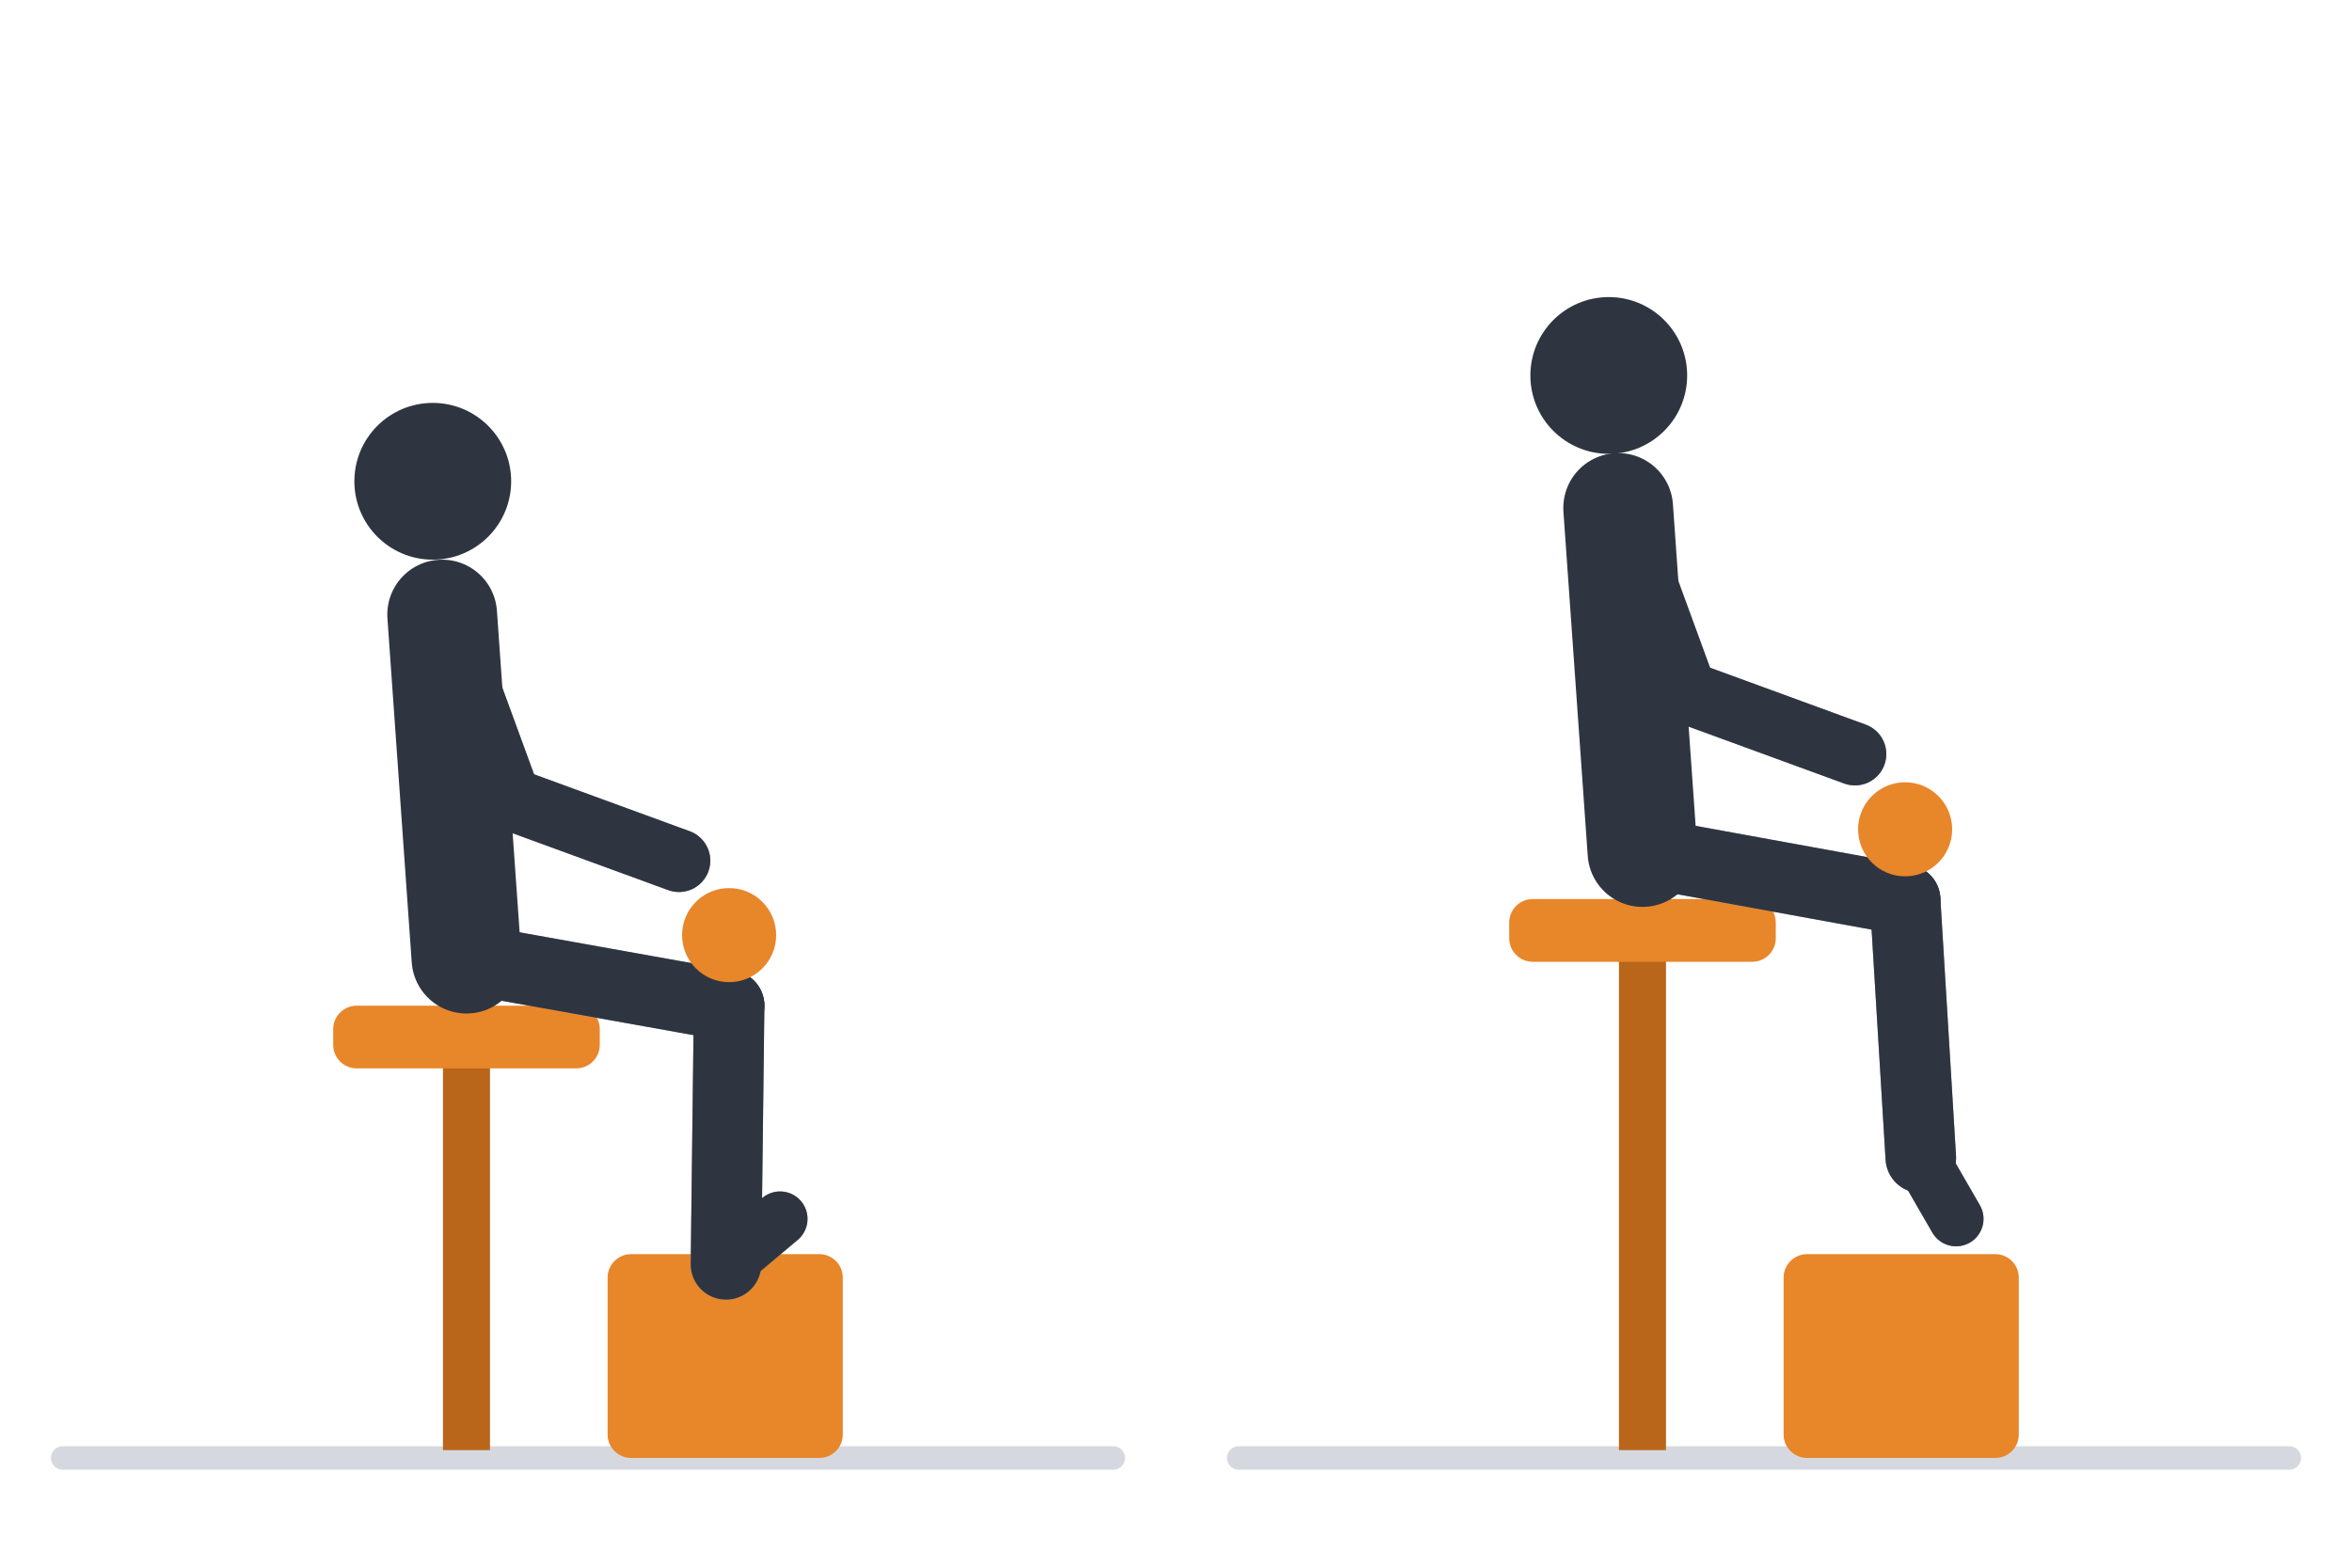
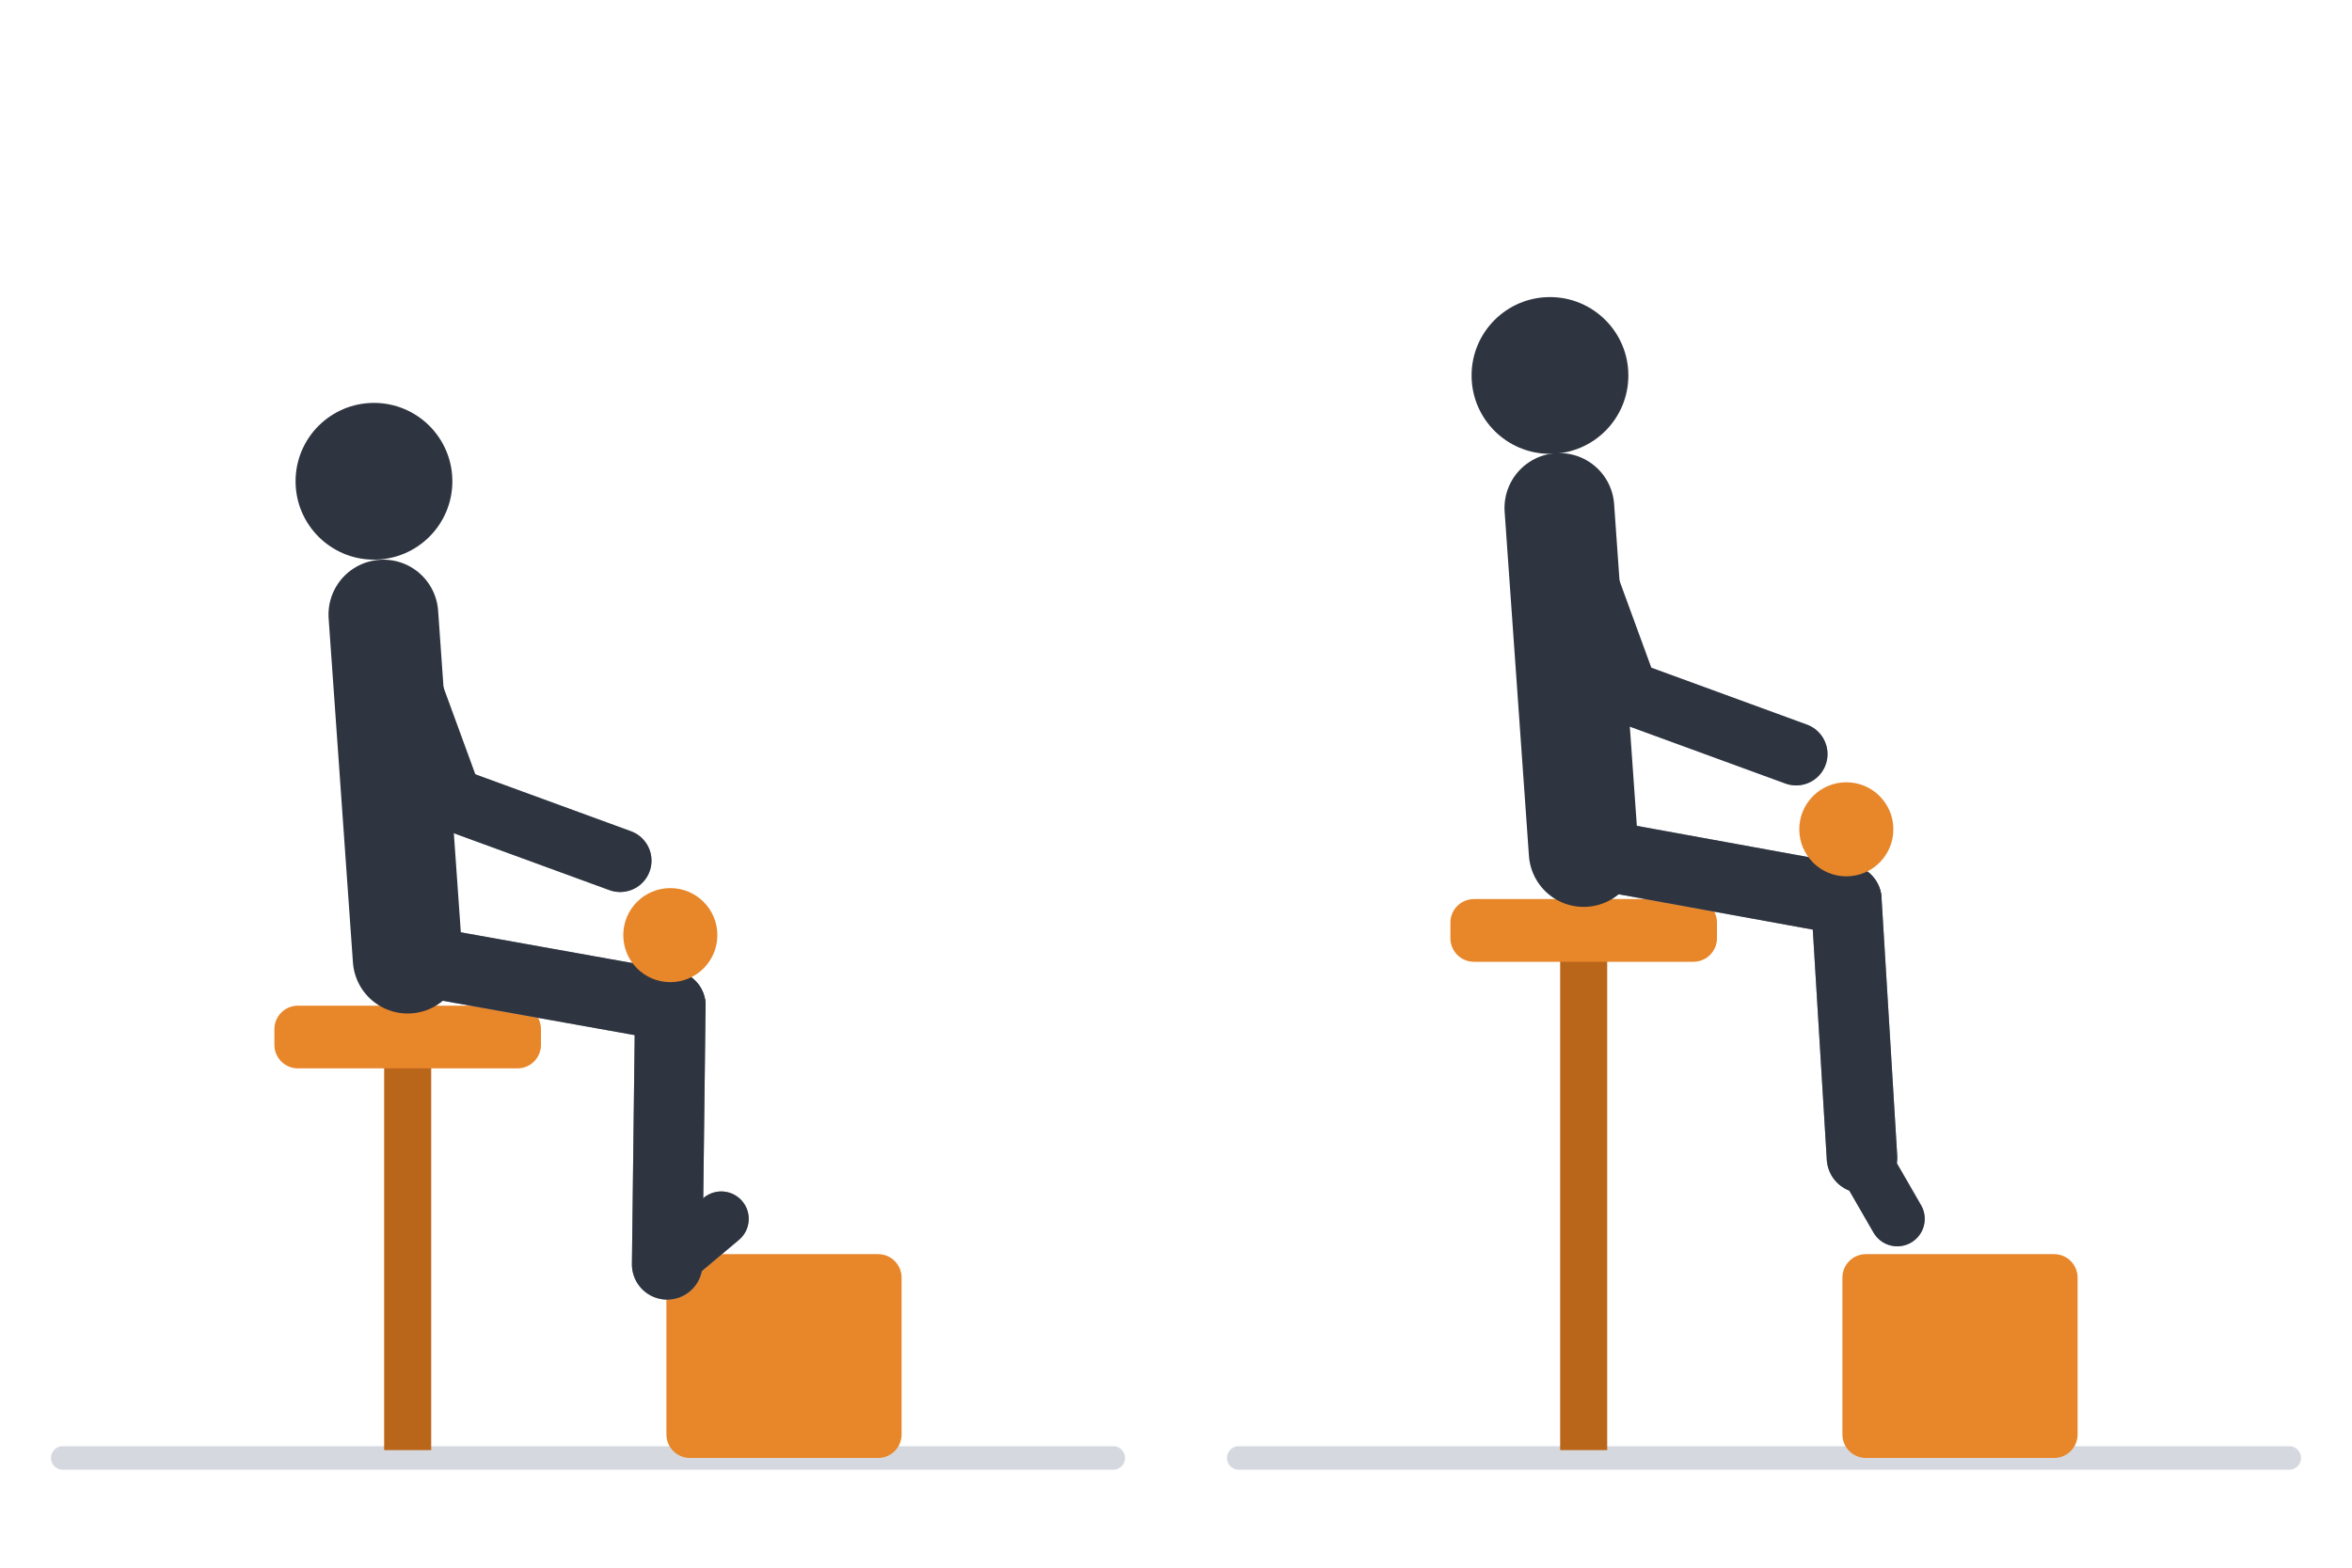
<svg xmlns="http://www.w3.org/2000/svg" width="300" height="200" viewBox="0 0 300 200">
  <line x1="8.0" y1="186.0" x2="142.0" y2="186.0" stroke="#D5D9DF" stroke-width="3" stroke-linecap="round" />
-   <rect x="77.5" y="160.0" width="30.0" height="26.0" rx="3" fill="#E8862A" />
-   <line x1="59.5" y1="132.3" x2="59.5" y2="185.0" stroke="#B9661A" stroke-width="6" stroke-linecap="butt" />
-   <rect x="42.5" y="128.3" width="34.0" height="8.0" rx="3" fill="#E8862A" />
-   <line x1="56.4" y1="78.4" x2="65.0" y2="101.9" stroke="#8E96A3" stroke-width="8" stroke-linecap="round" />
-   <line x1="65.0" y1="101.9" x2="86.6" y2="109.8" stroke="#8E96A3" stroke-width="8" stroke-linecap="round" />
-   <line x1="59.5" y1="122.3" x2="93.0" y2="128.3" stroke="#8E96A3" stroke-width="9" stroke-linecap="round" />
-   <line x1="93.0" y1="128.3" x2="92.6" y2="161.3" stroke="#8E96A3" stroke-width="9" stroke-linecap="round" />
-   <line x1="92.6" y1="161.3" x2="99.5" y2="155.5" stroke="#8E96A3" stroke-width="7" stroke-linecap="round" />
-   <line x1="59.5" y1="122.3" x2="56.4" y2="78.4" stroke="#2F3540" stroke-width="14" stroke-linecap="round" />
-   <circle cx="55.2" cy="61.4" r="10.0" fill="#2F3540" />
-   <line x1="59.5" y1="122.3" x2="93.0" y2="128.3" stroke="#2F3540" stroke-width="9" stroke-linecap="round" />
-   <line x1="93.0" y1="128.3" x2="92.6" y2="161.3" stroke="#2F3540" stroke-width="9" stroke-linecap="round" />
-   <line x1="92.6" y1="161.3" x2="99.5" y2="155.5" stroke="#2F3540" stroke-width="7" stroke-linecap="round" />
-   <line x1="56.4" y1="78.4" x2="65.0" y2="101.9" stroke="#2F3540" stroke-width="8" stroke-linecap="round" />
-   <line x1="65.0" y1="101.9" x2="86.6" y2="109.8" stroke="#2F3540" stroke-width="8" stroke-linecap="round" />
-   <circle cx="93.0" cy="119.3" r="6.0" fill="#E8862A" />
+   <rect x="85.0" y="160.0" width="30.0" height="26.0" rx="3" fill="#E8862A" />
+   <line x1="52.0" y1="132.3" x2="52.0" y2="185.0" stroke="#B9661A" stroke-width="6" stroke-linecap="butt" />
+   <rect x="35.0" y="128.3" width="34.0" height="8.0" rx="3" fill="#E8862A" />
+   <line x1="48.9" y1="78.4" x2="57.5" y2="101.9" stroke="#8E96A3" stroke-width="8" stroke-linecap="round" />
+   <line x1="57.5" y1="101.9" x2="79.1" y2="109.8" stroke="#8E96A3" stroke-width="8" stroke-linecap="round" />
+   <line x1="52.0" y1="122.3" x2="85.5" y2="128.3" stroke="#8E96A3" stroke-width="9" stroke-linecap="round" />
+   <line x1="85.5" y1="128.3" x2="85.1" y2="161.3" stroke="#8E96A3" stroke-width="9" stroke-linecap="round" />
+   <line x1="85.1" y1="161.3" x2="92.0" y2="155.5" stroke="#8E96A3" stroke-width="7" stroke-linecap="round" />
+   <line x1="52.0" y1="122.3" x2="48.9" y2="78.4" stroke="#2F3540" stroke-width="14" stroke-linecap="round" />
+   <circle cx="47.7" cy="61.4" r="10.0" fill="#2F3540" />
+   <line x1="52.0" y1="122.3" x2="85.5" y2="128.3" stroke="#2F3540" stroke-width="9" stroke-linecap="round" />
+   <line x1="85.5" y1="128.3" x2="85.1" y2="161.3" stroke="#2F3540" stroke-width="9" stroke-linecap="round" />
+   <line x1="85.1" y1="161.3" x2="92.0" y2="155.5" stroke="#2F3540" stroke-width="7" stroke-linecap="round" />
+   <line x1="48.9" y1="78.4" x2="57.5" y2="101.9" stroke="#2F3540" stroke-width="8" stroke-linecap="round" />
+   <line x1="57.5" y1="101.9" x2="79.1" y2="109.8" stroke="#2F3540" stroke-width="8" stroke-linecap="round" />
+   <circle cx="85.5" cy="119.3" r="6.0" fill="#E8862A" />
  <line x1="158.0" y1="186.0" x2="292.0" y2="186.0" stroke="#D5D9DF" stroke-width="3" stroke-linecap="round" />
-   <rect x="227.5" y="160.0" width="30.0" height="26.0" rx="3" fill="#E8862A" />
-   <line x1="209.5" y1="118.7" x2="209.5" y2="185.0" stroke="#B9661A" stroke-width="6" stroke-linecap="butt" />
-   <rect x="192.5" y="114.7" width="34.0" height="8.0" rx="3" fill="#E8862A" />
-   <line x1="206.4" y1="64.8" x2="215.0" y2="88.3" stroke="#8E96A3" stroke-width="8" stroke-linecap="round" />
-   <line x1="215.0" y1="88.3" x2="236.6" y2="96.2" stroke="#8E96A3" stroke-width="8" stroke-linecap="round" />
-   <line x1="209.5" y1="108.7" x2="243.0" y2="114.8" stroke="#8E96A3" stroke-width="9" stroke-linecap="round" />
-   <line x1="243.0" y1="114.8" x2="245.0" y2="147.7" stroke="#8E96A3" stroke-width="9" stroke-linecap="round" />
-   <line x1="245.0" y1="147.7" x2="249.5" y2="155.5" stroke="#8E96A3" stroke-width="7" stroke-linecap="round" />
-   <line x1="209.5" y1="108.7" x2="206.4" y2="64.8" stroke="#2F3540" stroke-width="14" stroke-linecap="round" />
-   <circle cx="205.2" cy="47.9" r="10.0" fill="#2F3540" />
-   <line x1="209.5" y1="108.7" x2="243.0" y2="114.8" stroke="#2F3540" stroke-width="9" stroke-linecap="round" />
-   <line x1="243.0" y1="114.8" x2="245.0" y2="147.7" stroke="#2F3540" stroke-width="9" stroke-linecap="round" />
-   <line x1="245.0" y1="147.7" x2="249.5" y2="155.5" stroke="#2F3540" stroke-width="7" stroke-linecap="round" />
-   <line x1="206.4" y1="64.8" x2="215.0" y2="88.3" stroke="#2F3540" stroke-width="8" stroke-linecap="round" />
-   <line x1="215.0" y1="88.3" x2="236.6" y2="96.2" stroke="#2F3540" stroke-width="8" stroke-linecap="round" />
-   <circle cx="243.0" cy="105.8" r="6.0" fill="#E8862A" />
+   <rect x="235.0" y="160.0" width="30.0" height="26.0" rx="3" fill="#E8862A" />
+   <line x1="202.0" y1="118.7" x2="202.0" y2="185.0" stroke="#B9661A" stroke-width="6" stroke-linecap="butt" />
+   <rect x="185.0" y="114.7" width="34.0" height="8.0" rx="3" fill="#E8862A" />
+   <line x1="198.9" y1="64.8" x2="207.5" y2="88.3" stroke="#8E96A3" stroke-width="8" stroke-linecap="round" />
+   <line x1="207.5" y1="88.3" x2="229.1" y2="96.2" stroke="#8E96A3" stroke-width="8" stroke-linecap="round" />
+   <line x1="202.0" y1="108.7" x2="235.5" y2="114.8" stroke="#8E96A3" stroke-width="9" stroke-linecap="round" />
+   <line x1="235.5" y1="114.8" x2="237.5" y2="147.7" stroke="#8E96A3" stroke-width="9" stroke-linecap="round" />
+   <line x1="237.5" y1="147.7" x2="242.0" y2="155.5" stroke="#8E96A3" stroke-width="7" stroke-linecap="round" />
+   <line x1="202.0" y1="108.7" x2="198.9" y2="64.8" stroke="#2F3540" stroke-width="14" stroke-linecap="round" />
+   <circle cx="197.7" cy="47.9" r="10.0" fill="#2F3540" />
+   <line x1="202.0" y1="108.7" x2="235.5" y2="114.8" stroke="#2F3540" stroke-width="9" stroke-linecap="round" />
+   <line x1="235.5" y1="114.8" x2="237.5" y2="147.7" stroke="#2F3540" stroke-width="9" stroke-linecap="round" />
+   <line x1="237.5" y1="147.7" x2="242.0" y2="155.5" stroke="#2F3540" stroke-width="7" stroke-linecap="round" />
+   <line x1="198.9" y1="64.8" x2="207.5" y2="88.3" stroke="#2F3540" stroke-width="8" stroke-linecap="round" />
+   <line x1="207.5" y1="88.3" x2="229.1" y2="96.2" stroke="#2F3540" stroke-width="8" stroke-linecap="round" />
+   <circle cx="235.5" cy="105.8" r="6.0" fill="#E8862A" />
</svg>
